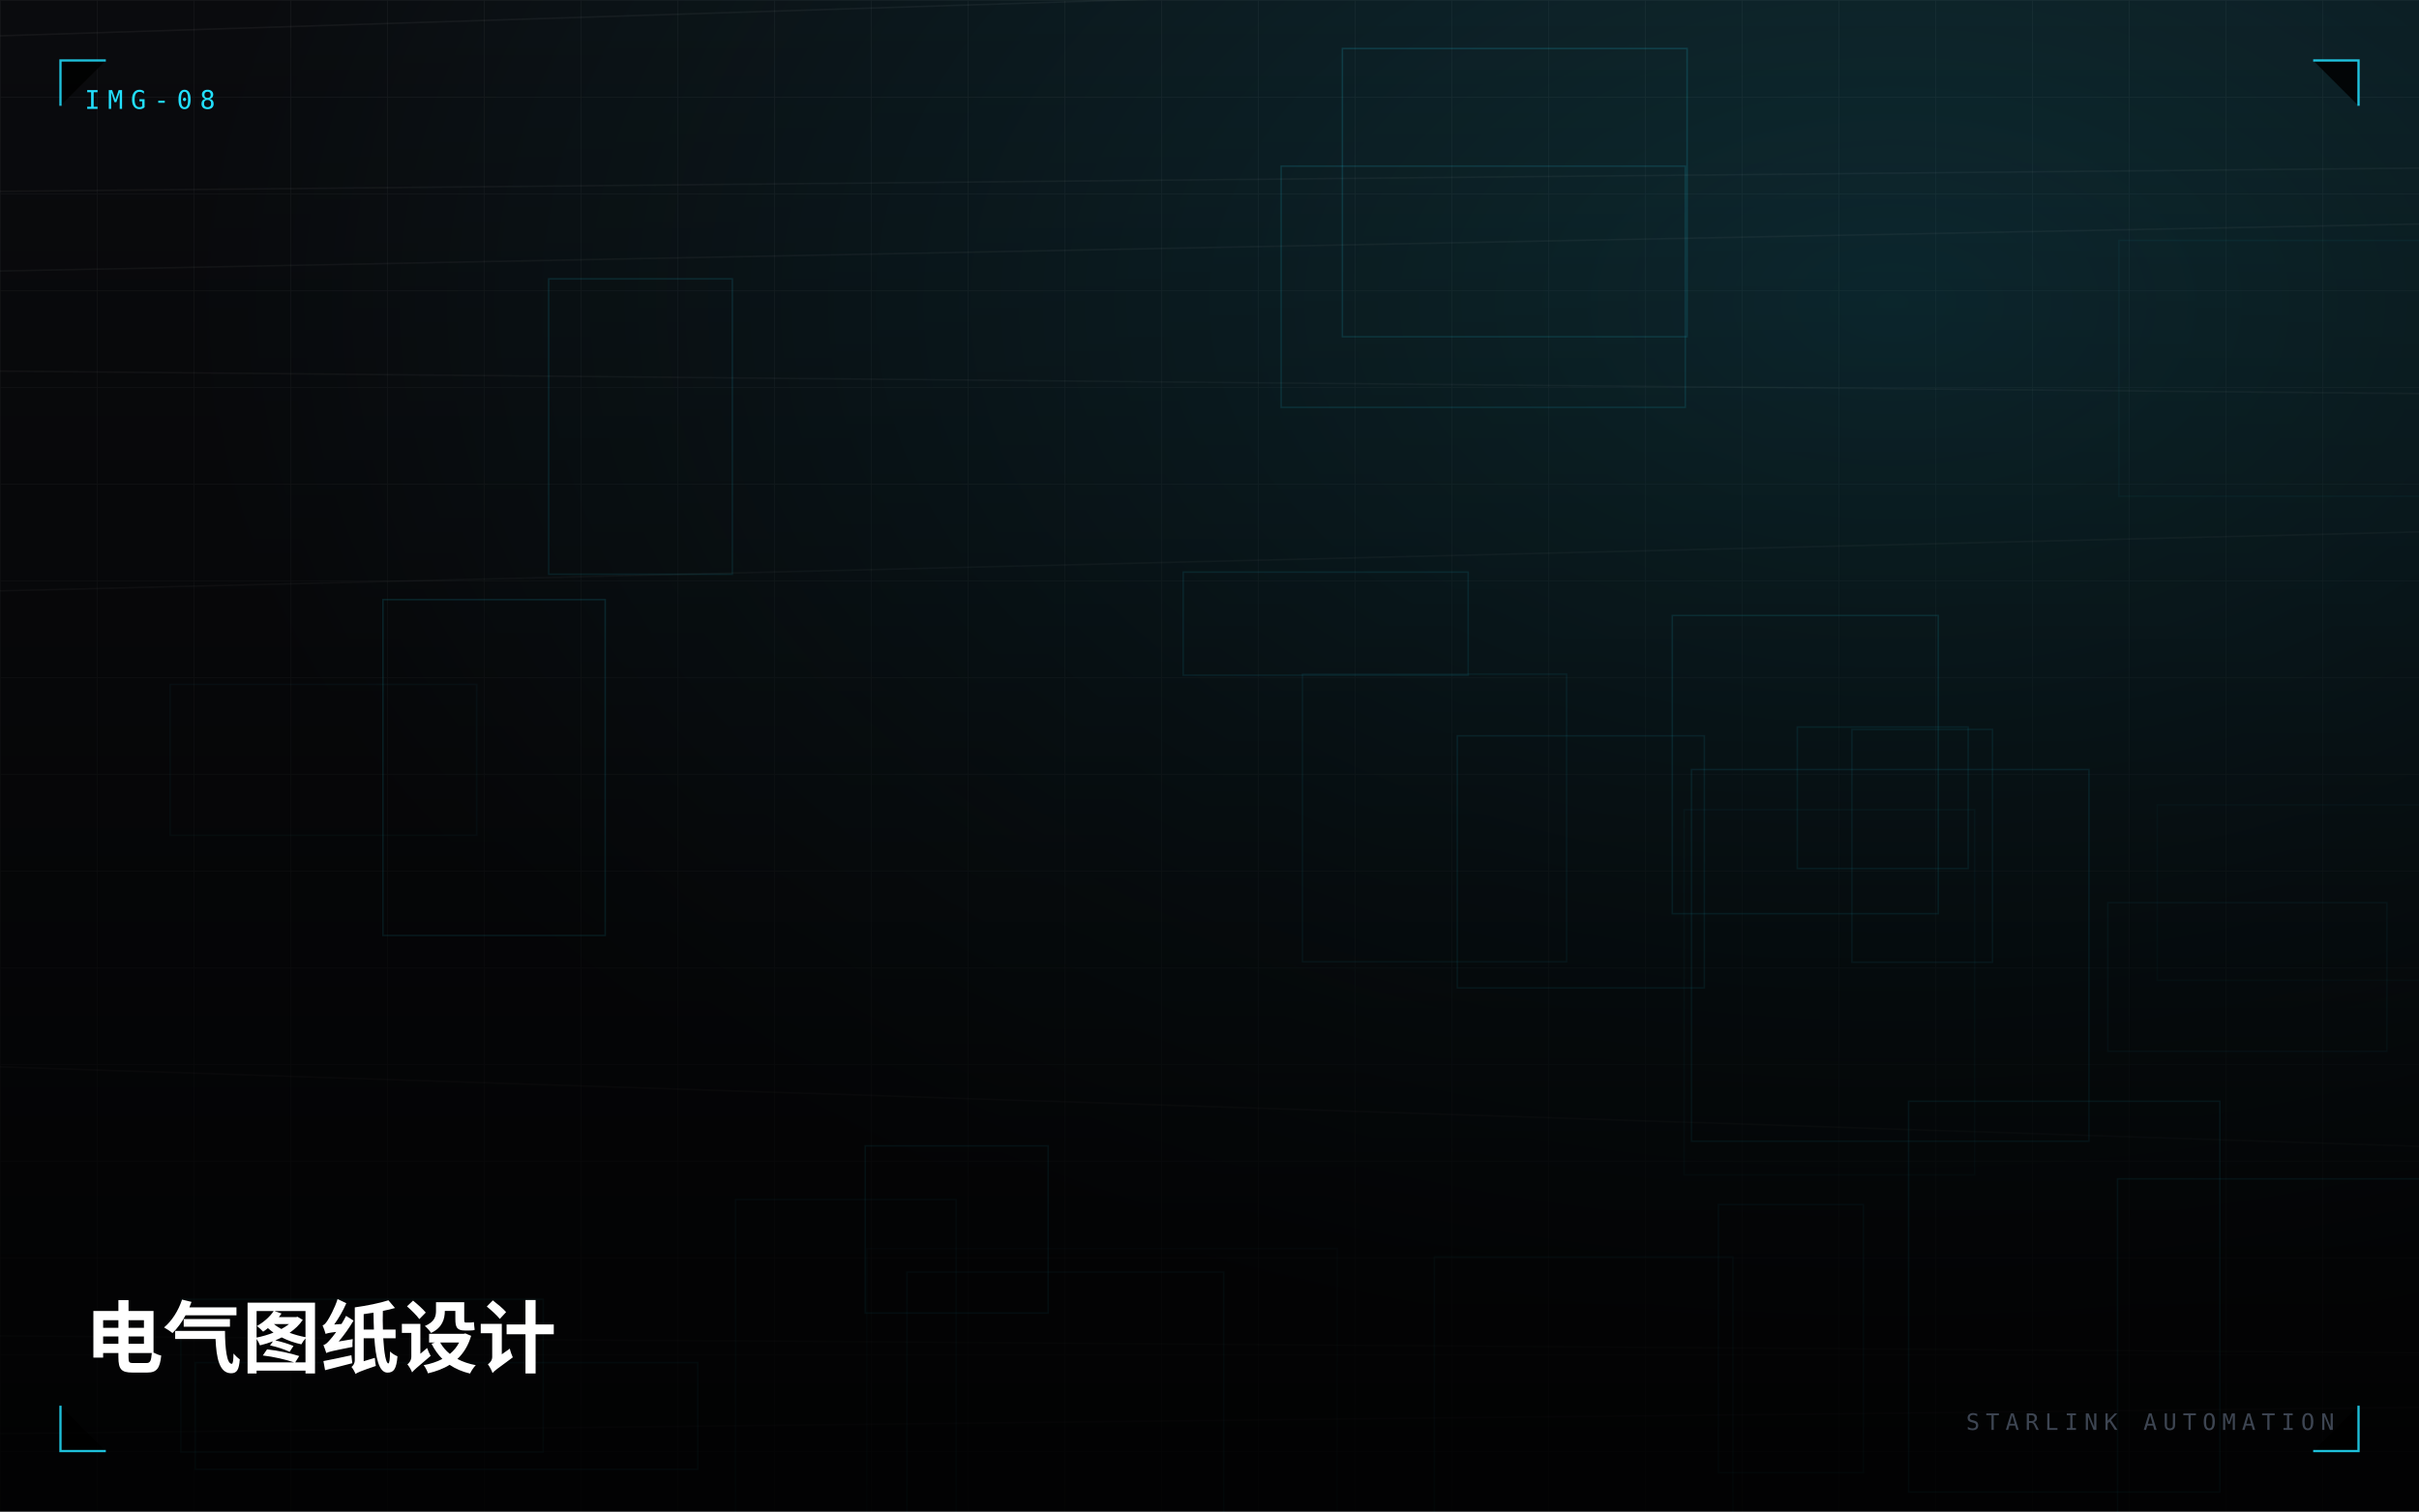
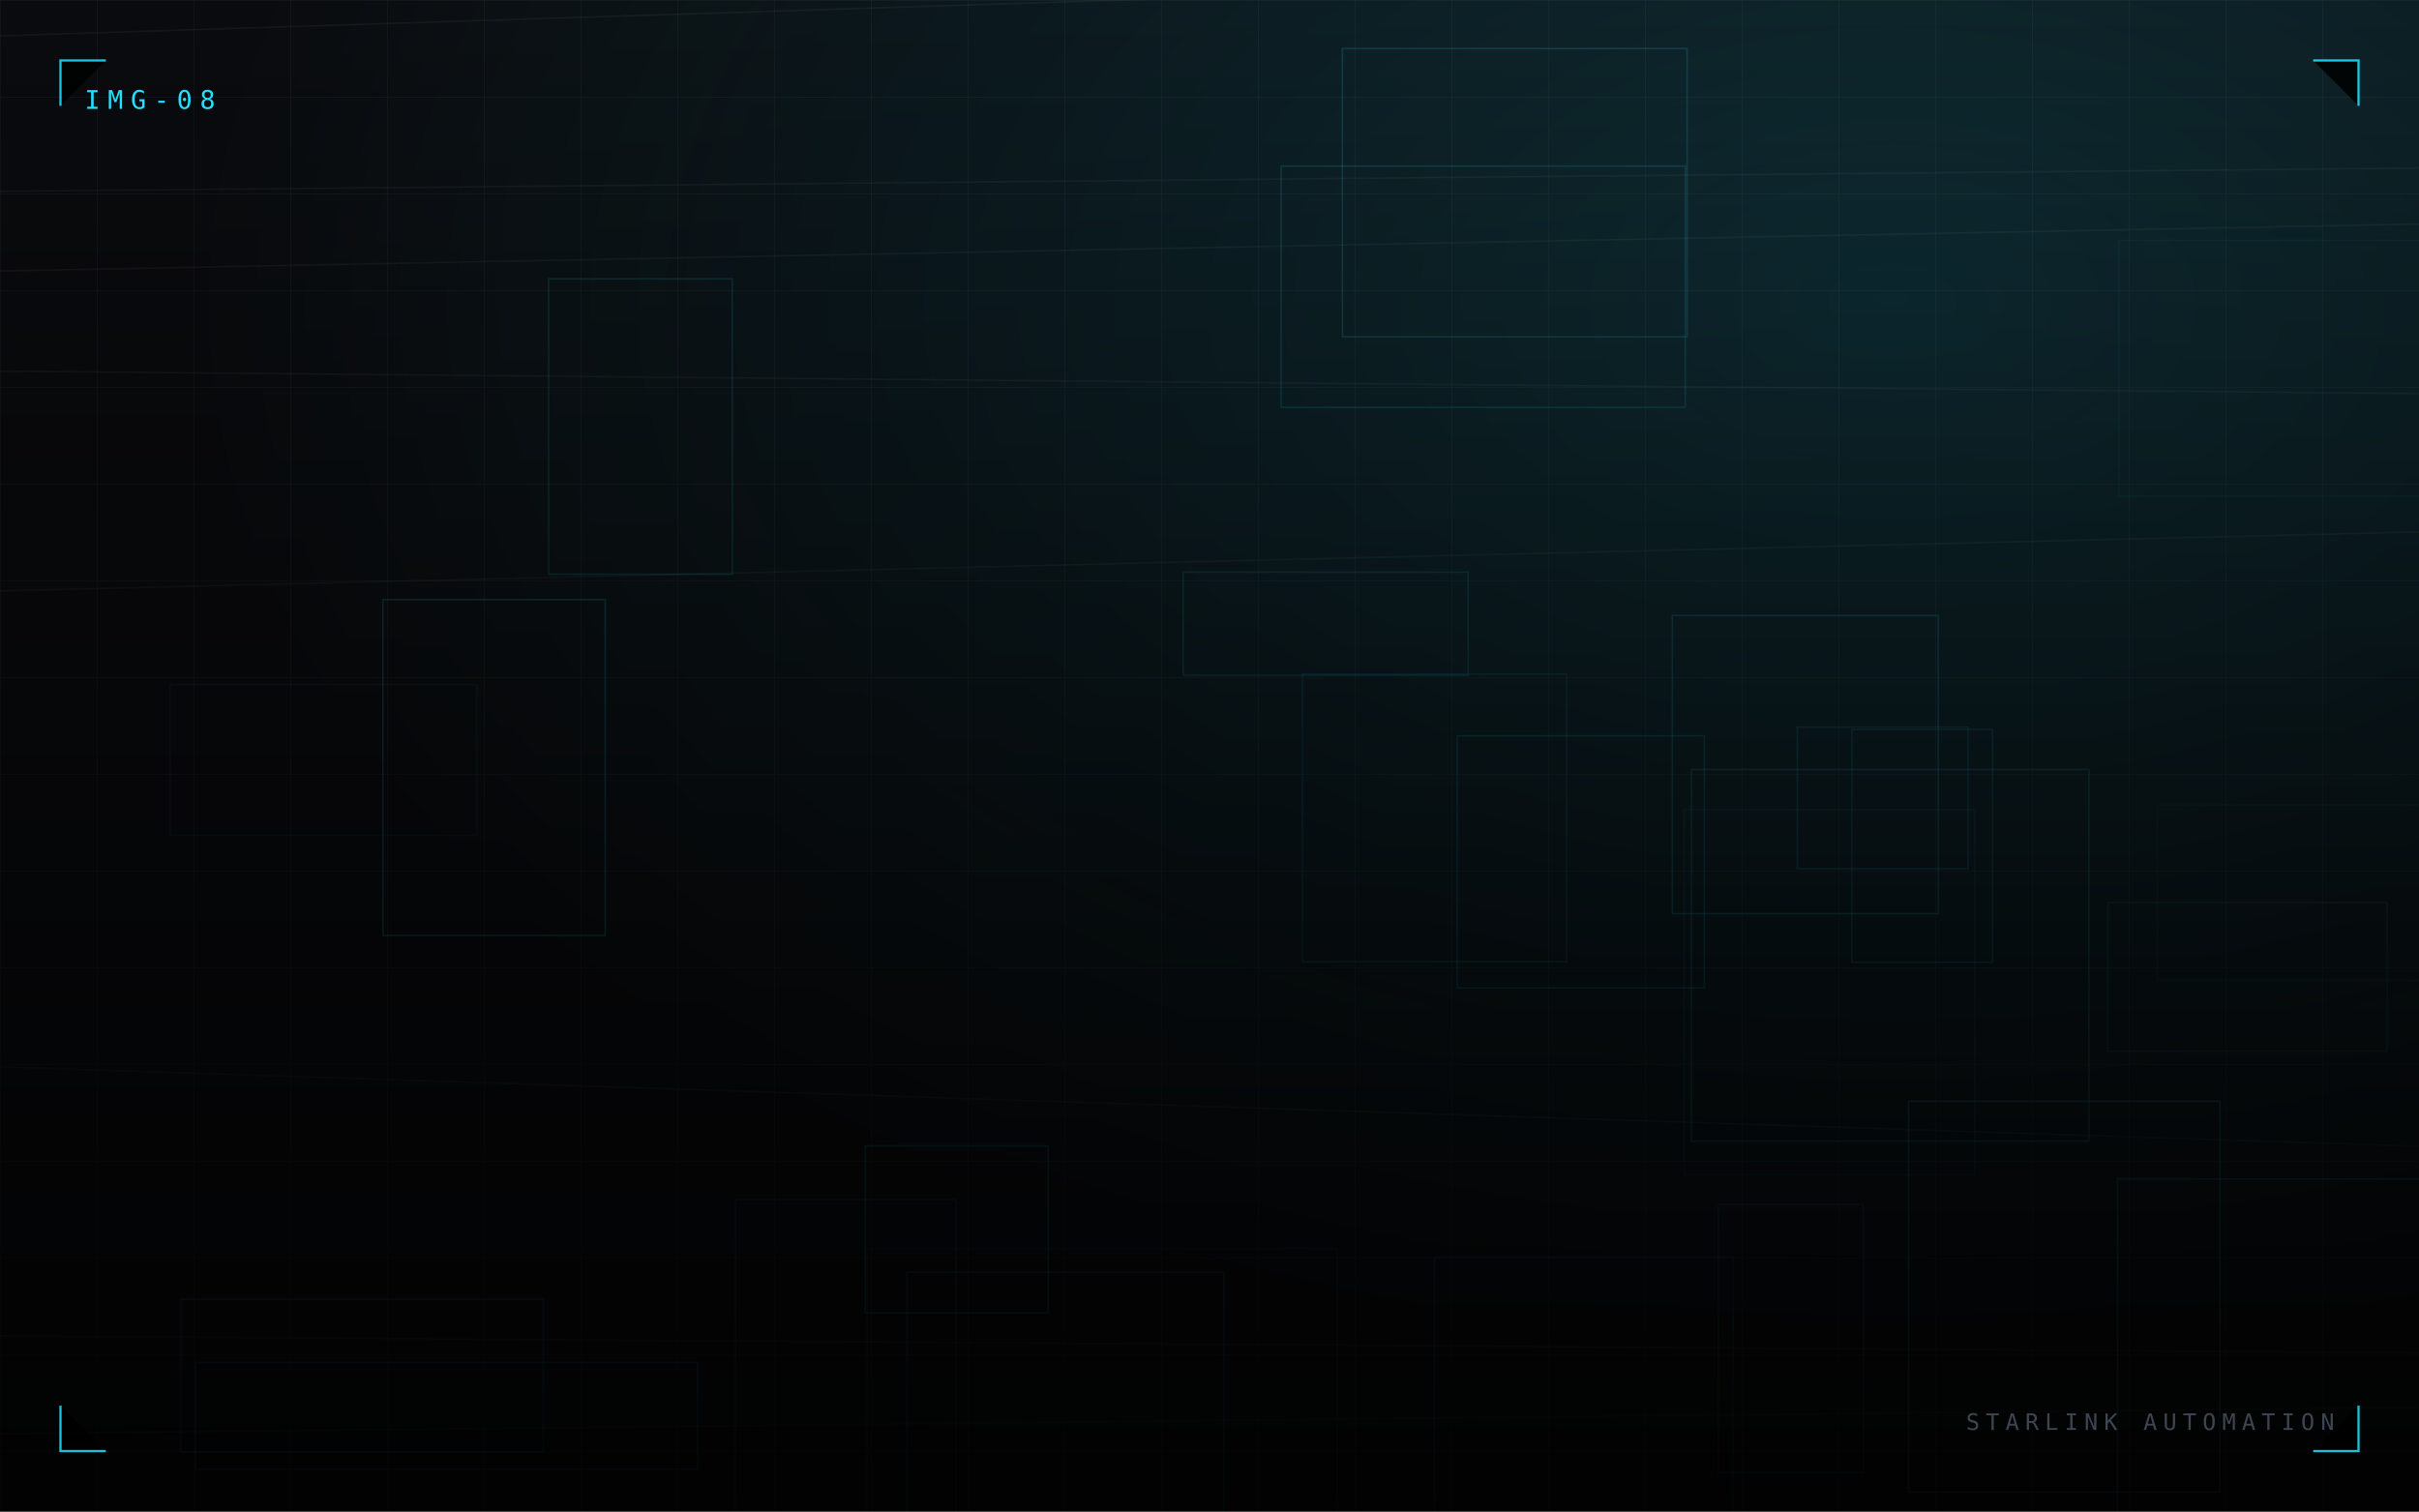
<svg xmlns="http://www.w3.org/2000/svg" width="1600" height="1000" viewBox="0 0 1600 1000" role="img" aria-label="电气图纸设计">
  <defs>
    <pattern id="g" width="64" height="64" patternUnits="userSpaceOnUse">
      <path d="M64 0H0V64" fill="none" stroke="rgba(255,255,255,0.05)" stroke-width="1" />
    </pattern>
    <linearGradient id="v" x1="0" y1="0" x2="0" y2="1">
      <stop offset="0%" stop-color="#000000" stop-opacity="0" />
      <stop offset="100%" stop-color="#000000" stop-opacity="0.82" />
    </linearGradient>
    <radialGradient id="glow" cx="0.78" cy="0.2" r="0.7">
      <stop offset="0%" stop-color="#22e0ff" stop-opacity="0.16" />
      <stop offset="100%" stop-color="#22e0ff" stop-opacity="0" />
    </radialGradient>
  </defs>
  <rect width="1600" height="1000" fill="#0a0b0e" />
  <rect width="1600" height="1000" fill="url(#g)" />
  <rect width="1600" height="1000" fill="url(#glow)" />
  <rect x="1262.4" y="728.6" width="205.9" height="258.5" fill="none" stroke="rgba(34,224,255,0.18)" stroke-width="1" />
  <rect x="1118.8" y="509.1" width="262.9" height="245.9" fill="none" stroke="rgba(34,224,255,0.16)" stroke-width="1" />
  <rect x="1400.6" y="779.9" width="323.2" height="223.7" fill="none" stroke="rgba(34,224,255,0.18)" stroke-width="1" />
  <rect x="253.3" y="396.7" width="147.0" height="222.2" fill="none" stroke="rgba(34,224,255,0.19)" stroke-width="1" />
  <rect x="1136.6" y="796.9" width="95.9" height="177.4" fill="none" stroke="rgba(34,224,255,0.11)" stroke-width="1" />
  <rect x="963.9" y="486.8" width="163.4" height="166.8" fill="none" stroke="rgba(34,224,255,0.15)" stroke-width="1" />
  <rect x="1394.2" y="597.2" width="184.6" height="98.3" fill="none" stroke="rgba(34,224,255,0.09)" stroke-width="1" />
  <rect x="129.2" y="901.5" width="332.3" height="70.6" fill="none" stroke="rgba(34,224,255,0.14)" stroke-width="1" />
  <rect x="573.3" y="826.0" width="311.2" height="257.3" fill="none" stroke="rgba(34,224,255,0.06)" stroke-width="1" />
  <rect x="948.7" y="831.6" width="197.5" height="229.1" fill="none" stroke="rgba(34,224,255,0.10)" stroke-width="1" />
  <rect x="1224.9" y="482.6" width="93.0" height="154.0" fill="none" stroke="rgba(34,224,255,0.13)" stroke-width="1" />
  <rect x="119.6" y="859.6" width="239.7" height="101.1" fill="none" stroke="rgba(34,224,255,0.13)" stroke-width="1" />
  <rect x="1113.9" y="535.7" width="192.2" height="241.6" fill="none" stroke="rgba(34,224,255,0.07)" stroke-width="1" />
  <rect x="1401.5" y="159.1" width="271.6" height="169.2" fill="none" stroke="rgba(34,224,255,0.05)" stroke-width="1" />
  <rect x="572.3" y="758.1" width="121.0" height="110.6" fill="none" stroke="rgba(34,224,255,0.17)" stroke-width="1" />
  <rect x="362.9" y="184.5" width="121.5" height="195.4" fill="none" stroke="rgba(34,224,255,0.14)" stroke-width="1" />
  <rect x="887.9" y="32.1" width="228.0" height="190.7" fill="none" stroke="rgba(34,224,255,0.16)" stroke-width="1" />
  <rect x="112.5" y="452.8" width="202.8" height="99.8" fill="none" stroke="rgba(34,224,255,0.06)" stroke-width="1" />
  <rect x="782.6" y="378.5" width="188.5" height="68.2" fill="none" stroke="rgba(34,224,255,0.14)" stroke-width="1" />
  <rect x="847.4" y="109.9" width="267.3" height="159.6" fill="none" stroke="rgba(34,224,255,0.15)" stroke-width="1" />
  <rect x="1106.1" y="407.2" width="175.9" height="197.3" fill="none" stroke="rgba(34,224,255,0.17)" stroke-width="1" />
  <rect x="1188.8" y="481.0" width="113.0" height="93.6" fill="none" stroke="rgba(34,224,255,0.14)" stroke-width="1" />
  <rect x="599.9" y="841.6" width="209.5" height="234.7" fill="none" stroke="rgba(34,224,255,0.12)" stroke-width="1" />
  <rect x="1426.9" y="532.5" width="303.3" height="116.0" fill="none" stroke="rgba(34,224,255,0.05)" stroke-width="1" />
  <rect x="486.5" y="793.6" width="145.9" height="249.6" fill="none" stroke="rgba(34,224,255,0.09)" stroke-width="1" />
  <rect x="861.5" y="446.0" width="174.7" height="190.3" fill="none" stroke="rgba(34,224,255,0.11)" stroke-width="1" />
  <line x1="0" y1="245.5" x2="1600" y2="260.4" stroke="rgba(255,255,255,0.05)" stroke-width="1" />
  <line x1="0" y1="883.8" x2="1600" y2="895.0" stroke="rgba(255,255,255,0.05)" stroke-width="1" />
  <line x1="0" y1="705.8" x2="1600" y2="758.4" stroke="rgba(255,255,255,0.05)" stroke-width="1" />
  <line x1="0" y1="126.6" x2="1600" y2="111.2" stroke="rgba(255,255,255,0.05)" stroke-width="1" />
  <line x1="0" y1="390.9" x2="1600" y2="351.9" stroke="rgba(255,255,255,0.05)" stroke-width="1" />
  <line x1="0" y1="23.7" x2="1600" y2="-27.3" stroke="rgba(255,255,255,0.05)" stroke-width="1" />
  <line x1="0" y1="179.3" x2="1600" y2="148.2" stroke="rgba(255,255,255,0.05)" stroke-width="1" />
  <line x1="0" y1="948.5" x2="1600" y2="931.1" stroke="rgba(255,255,255,0.05)" stroke-width="1" />
  <rect width="1600" height="1000" fill="url(#v)" />
  <g stroke="#22e0ff" stroke-width="1.5" opacity="0.85">
    <path d="M40 70V40H70" />
    <path d="M1530 40H1560V70" />
    <path d="M40 930V960H70" />
    <path d="M1530 960H1560V930" />
  </g>
  <text x="56" y="72" font-family="ui-monospace,SFMono-Regular,Menlo,monospace" font-size="17" letter-spacing="5" fill="#22e0ff">IMG-08</text>
-   <text x="56" y="904" font-family="-apple-system,'PingFang SC','Microsoft YaHei',sans-serif" font-size="52" font-weight="600" fill="#ffffff">电气图纸设计</text>
  <text x="1544" y="946" text-anchor="end" font-family="ui-monospace,SFMono-Regular,Menlo,monospace" font-size="15" letter-spacing="4" fill="#3d4552">STARLINK AUTOMATION</text>
</svg>
